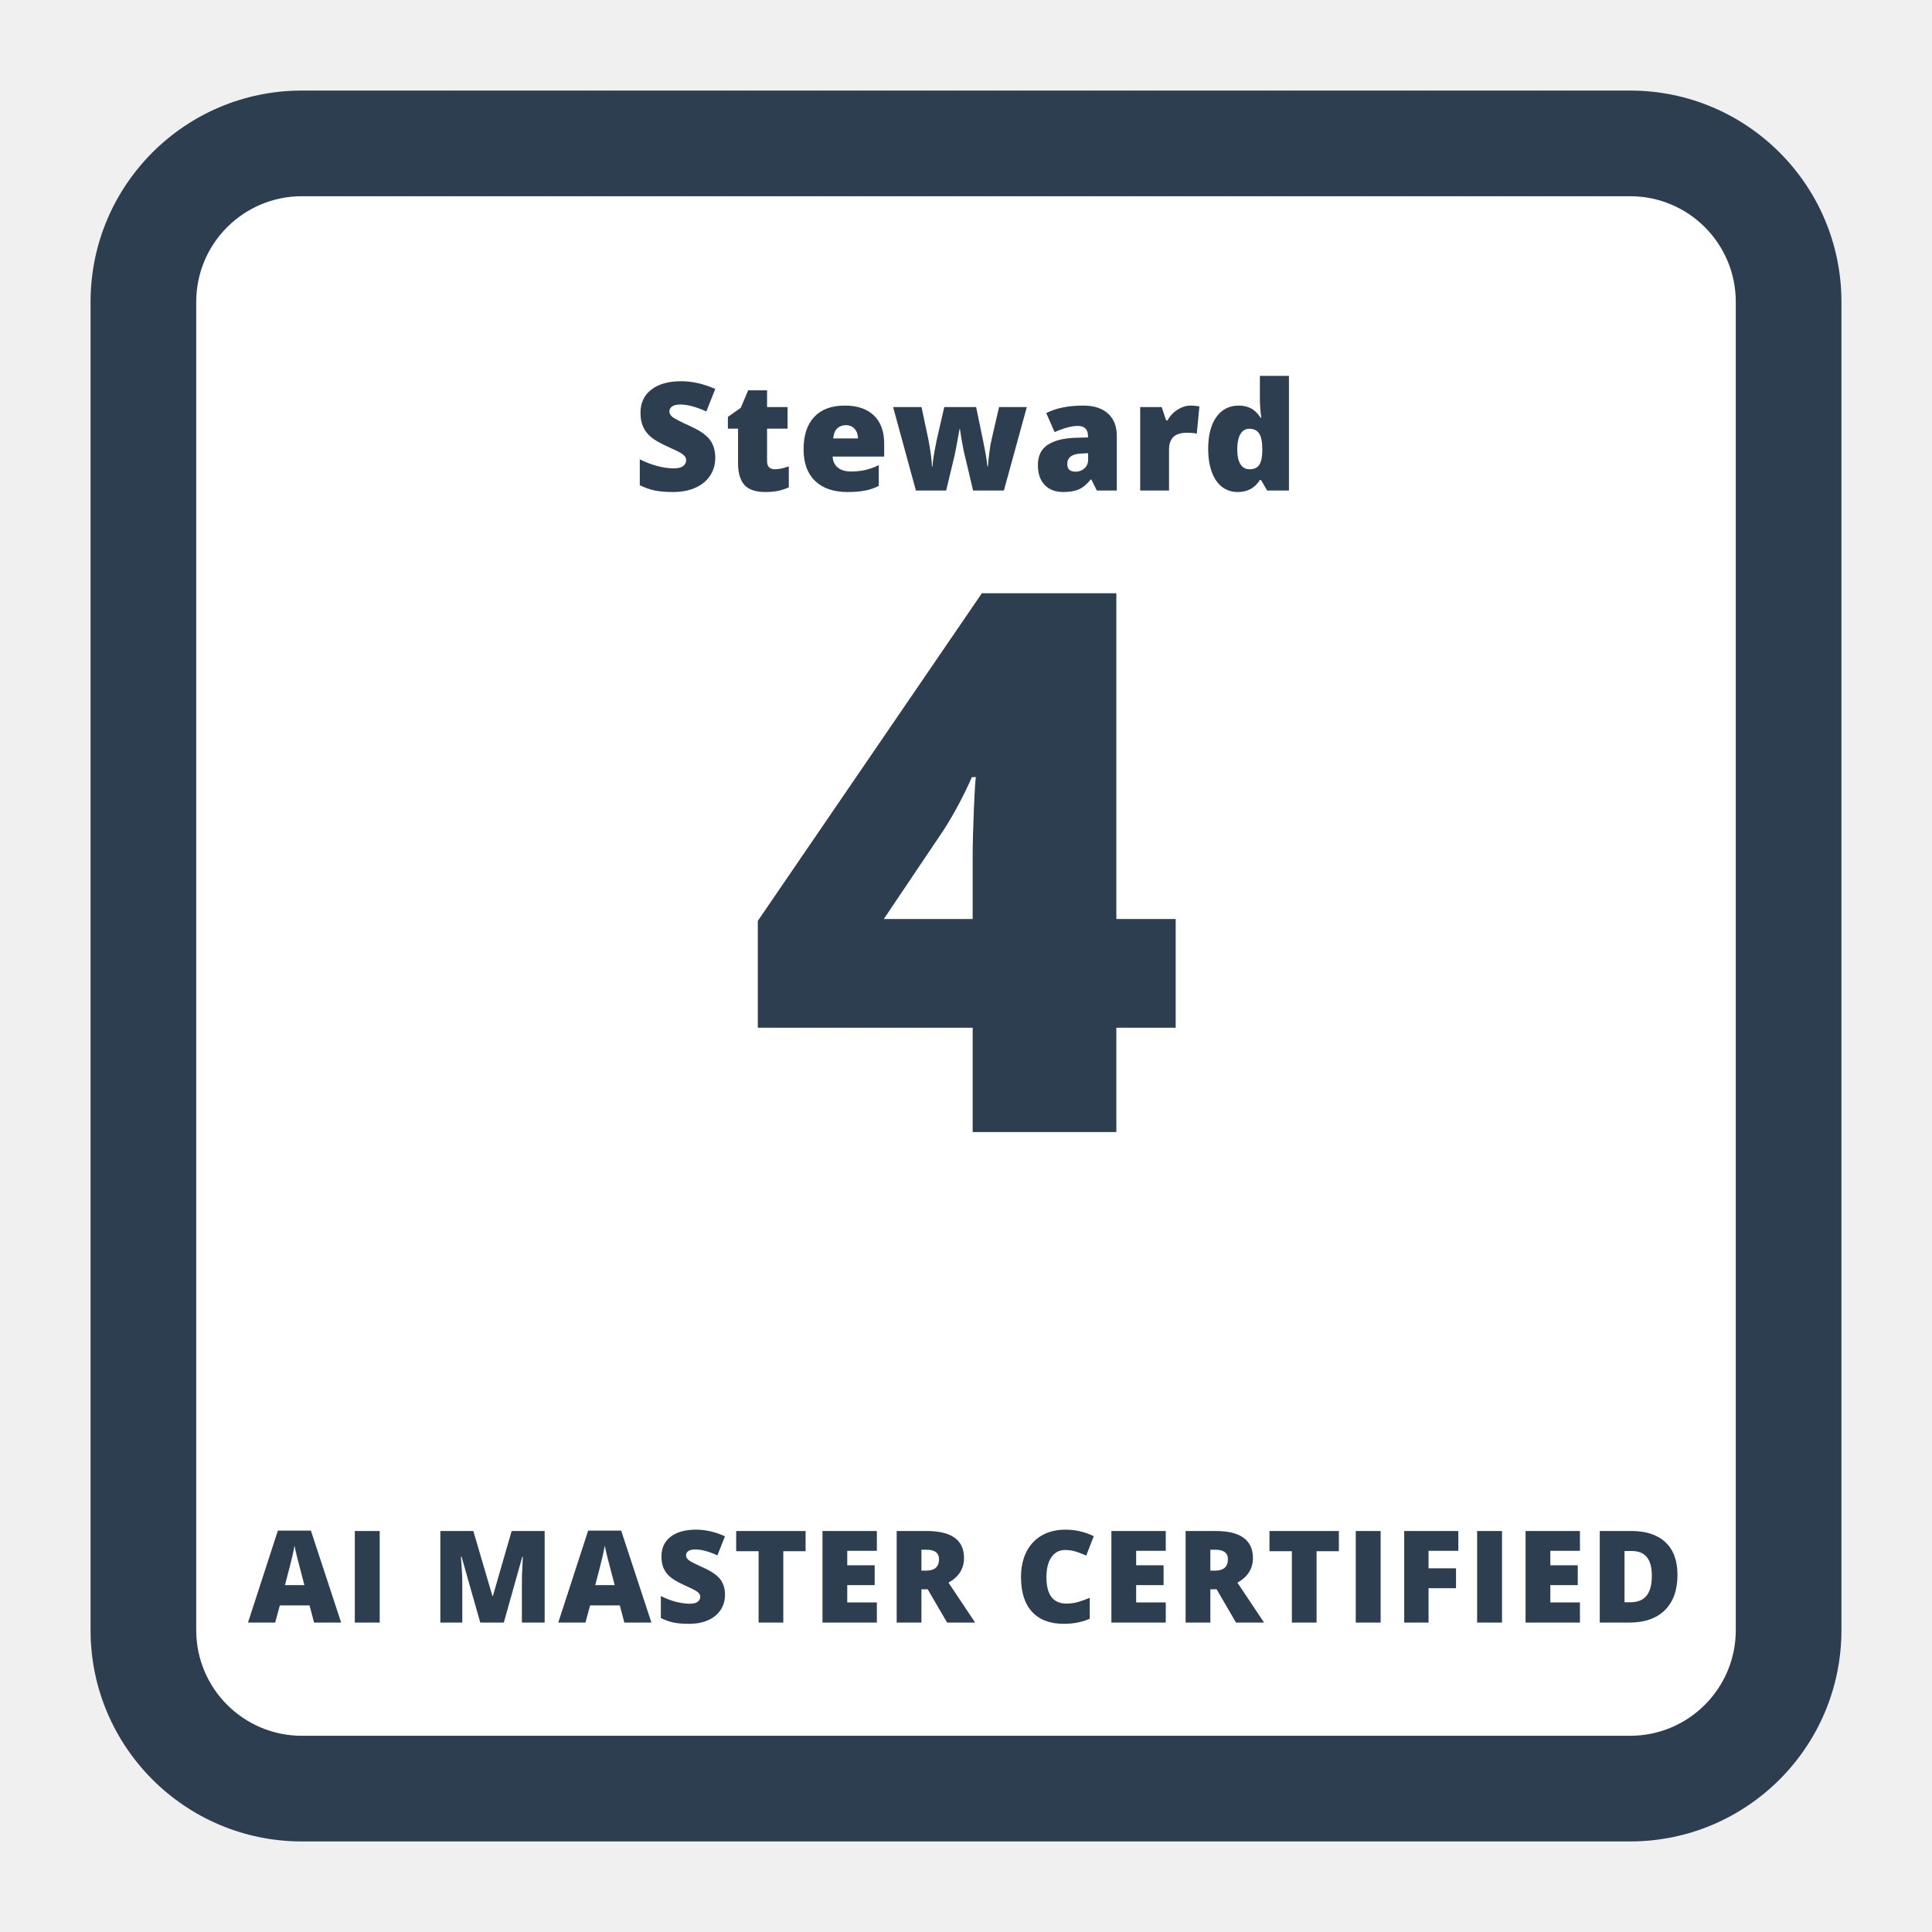
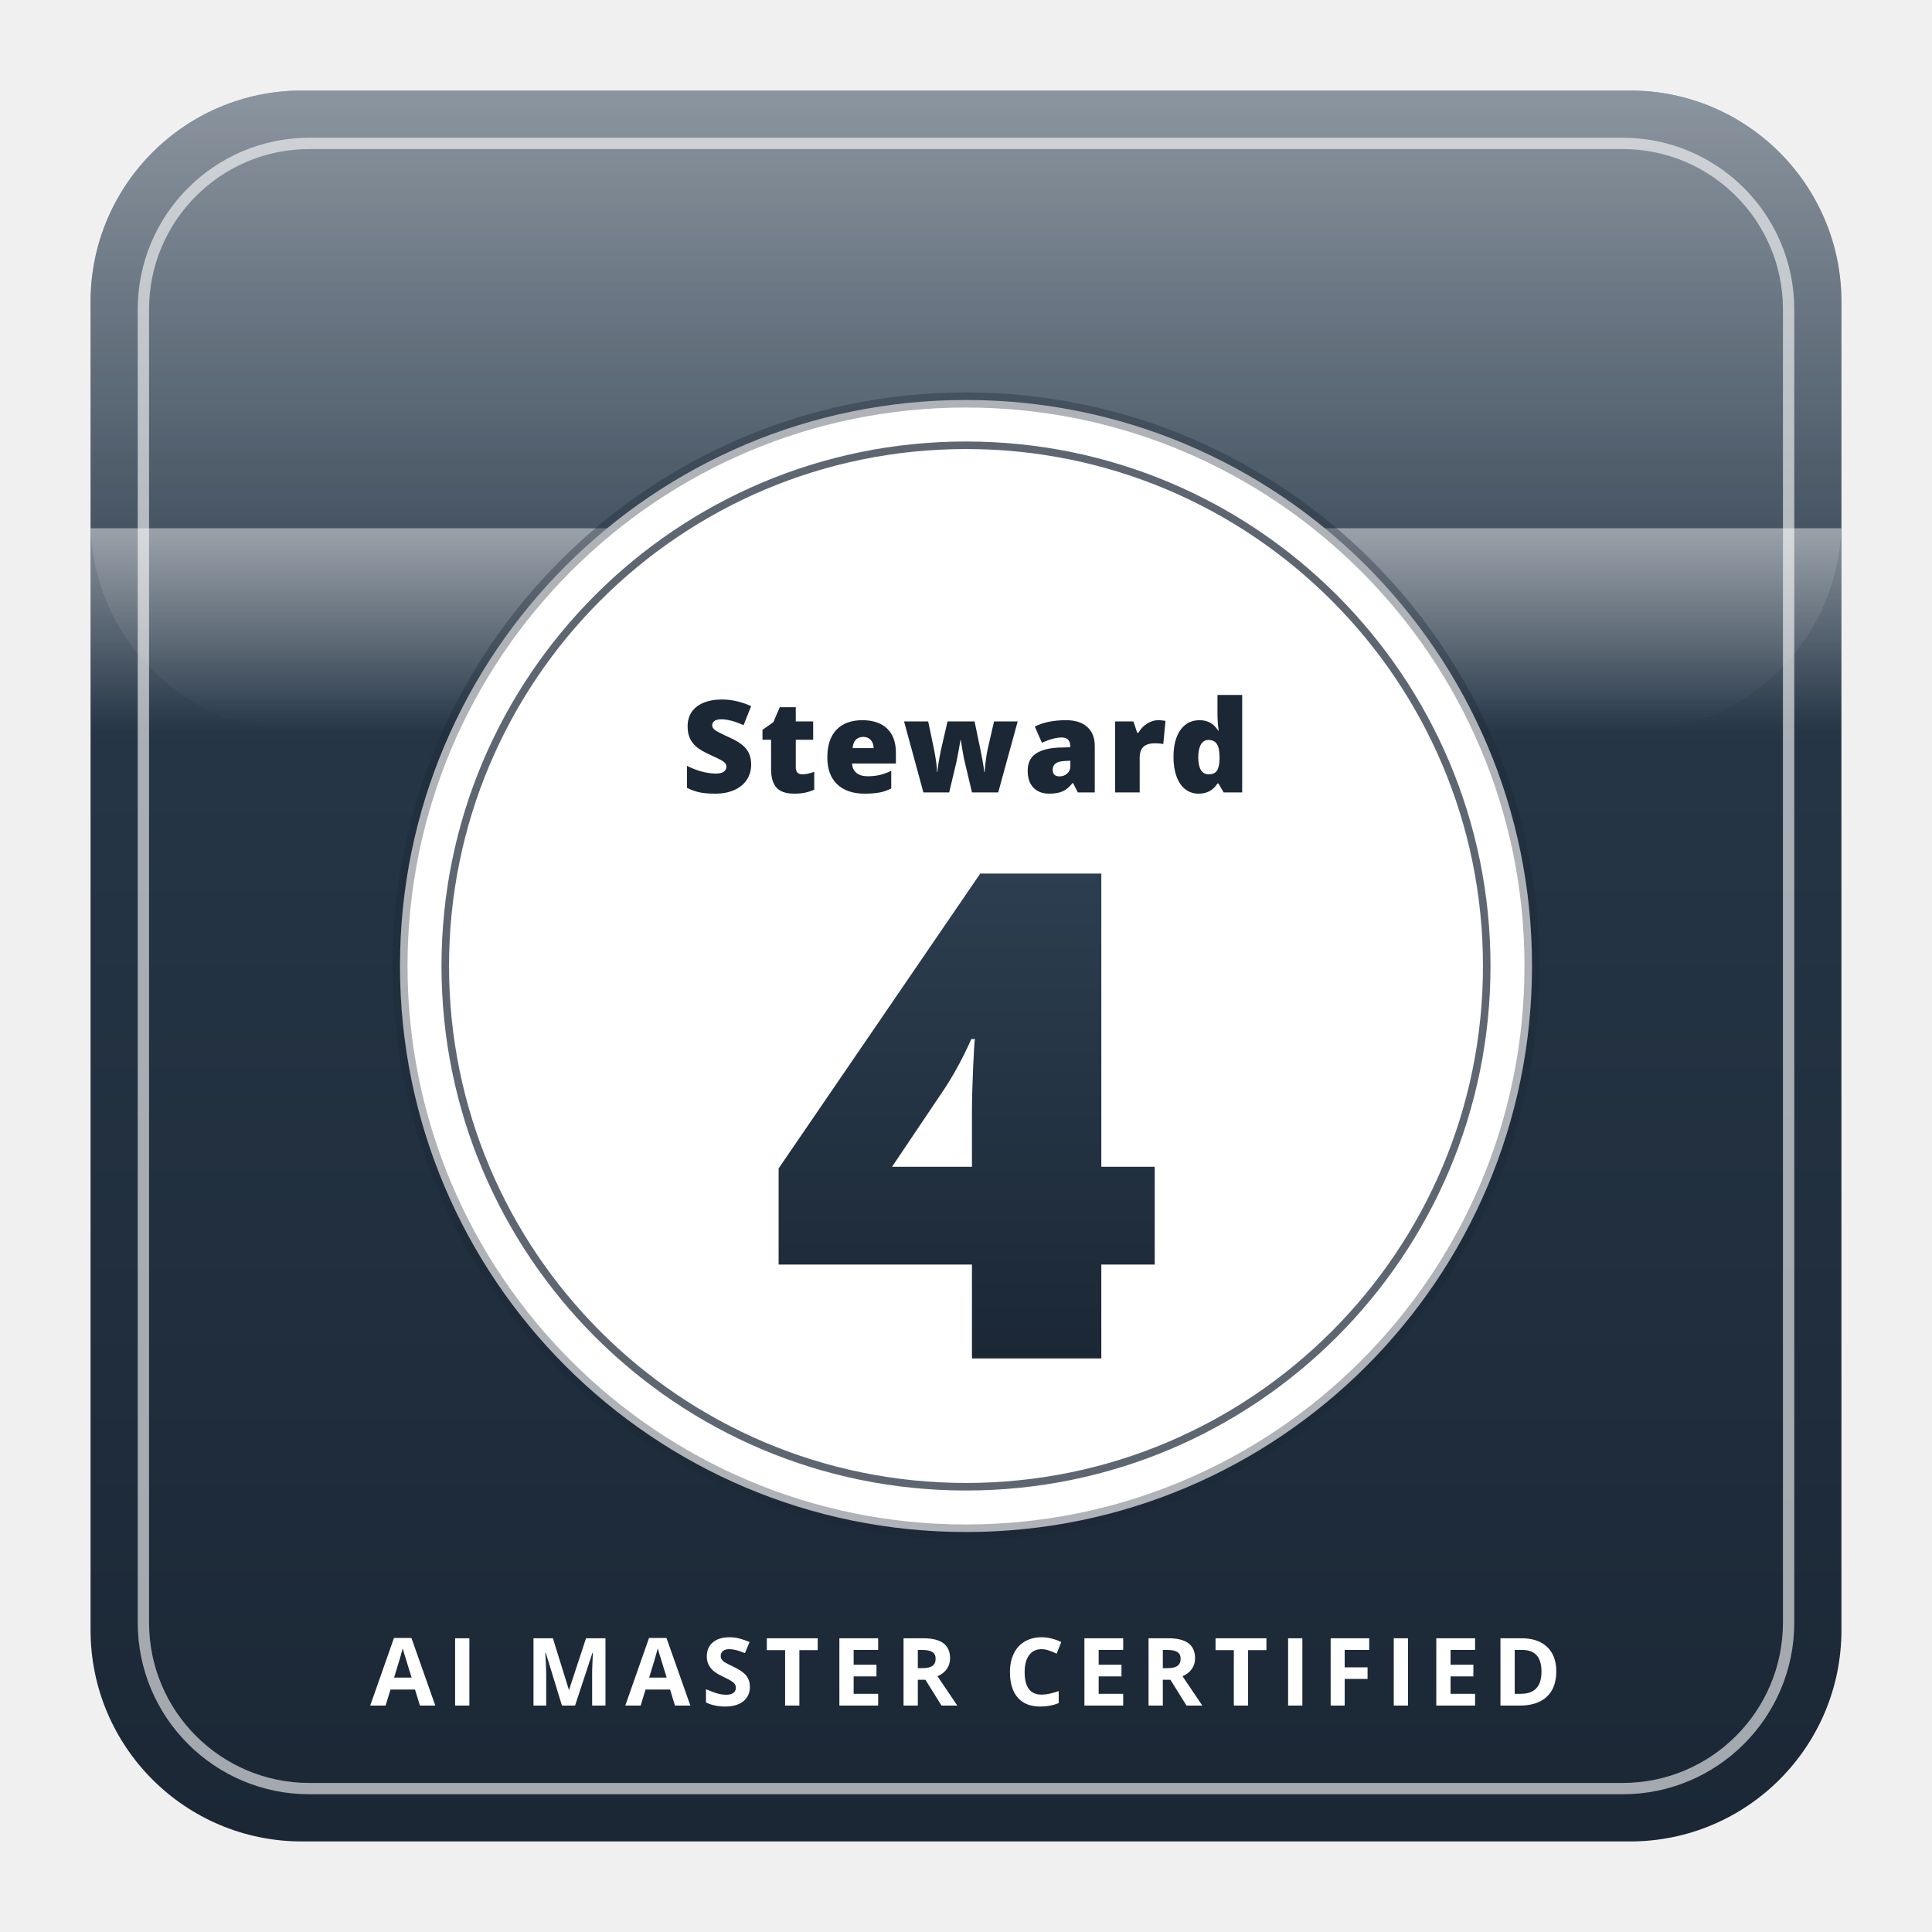
<svg xmlns="http://www.w3.org/2000/svg" viewBox="0 0 512 512" role="img" aria-label="AI MASTER Steward certification badge">
-   <rect x="24" y="24" width="464" height="464" rx="56" fill="#2c3e50" />
-   <rect x="52" y="52" width="408" height="408" rx="28" fill="#ffffff" />
-   <text x="256" y="130" font-family="'Open Sans','Helvetica Neue',Arial,sans-serif" font-size="40" font-weight="800" fill="#2c3e50" text-anchor="middle" letter-spacing="1">Steward</text>
-   <text x="256" y="300" font-family="'Open Sans','Helvetica Neue',Arial,sans-serif" font-size="200" font-weight="800" fill="#2c3e50" text-anchor="middle">4</text>
-   <text x="256" y="430" font-family="'Open Sans',sans-serif" font-size="34" font-weight="800" fill="#2c3e50" text-anchor="middle" letter-spacing="1">AI MASTER CERTIFIED</text>
+   <defs>
+     <linearGradient id="bg" x1="0" y1="0" x2="0" y2="1">
+       <stop offset="0" stop-color="#2c3e50" />
+       <stop offset="1" stop-color="#1b2735" />
+     </linearGradient>
+     <linearGradient id="glow" x1="0" y1="0" x2="0" y2="1">
+       <stop offset="0" stop-color="#ffffff" stop-opacity="0.45" />
+       <stop offset="1" stop-color="#ffffff" stop-opacity="0" />
+     </linearGradient>
+   </defs>
+   <rect x="24" y="24" width="464" height="464" rx="56" fill="url(#bg)" />
+   <rect x="24" y="24" width="464" height="170" rx="56" fill="url(#glow)" />
+   <rect x="24" y="140" width="464" height="54" fill="url(#glow)" />
+   <rect x="38" y="38" width="436" height="436" rx="44" fill="none" stroke="#ffffff" stroke-opacity="0.6" stroke-width="3" />
+   <circle cx="256" cy="256" r="150" fill="#ffffff" />
+   <circle cx="256" cy="256" r="150" fill="none" stroke="#1b2735" stroke-opacity="0.35" stroke-width="4" />
+   <circle cx="256" cy="256" r="138" fill="none" stroke="#1b2735" stroke-opacity="0.7" stroke-width="2" />
+   <text x="256" y="210" font-family="'Open Sans','Helvetica Neue',Arial,sans-serif" font-size="34" font-weight="800" fill="#1b2735" text-anchor="middle" letter-spacing="1">Steward</text>
+   <text x="256" y="360" font-family="'Open Sans','Helvetica Neue',Arial,sans-serif" font-size="180" font-weight="800" fill="url(#bg)" text-anchor="middle">4</text>
+   <text x="256" y="452" font-family="'Open Sans',sans-serif" font-size="25" font-weight="700" fill="#ffffff" text-anchor="middle" letter-spacing="3">AI MASTER CERTIFIED</text>
</svg>
